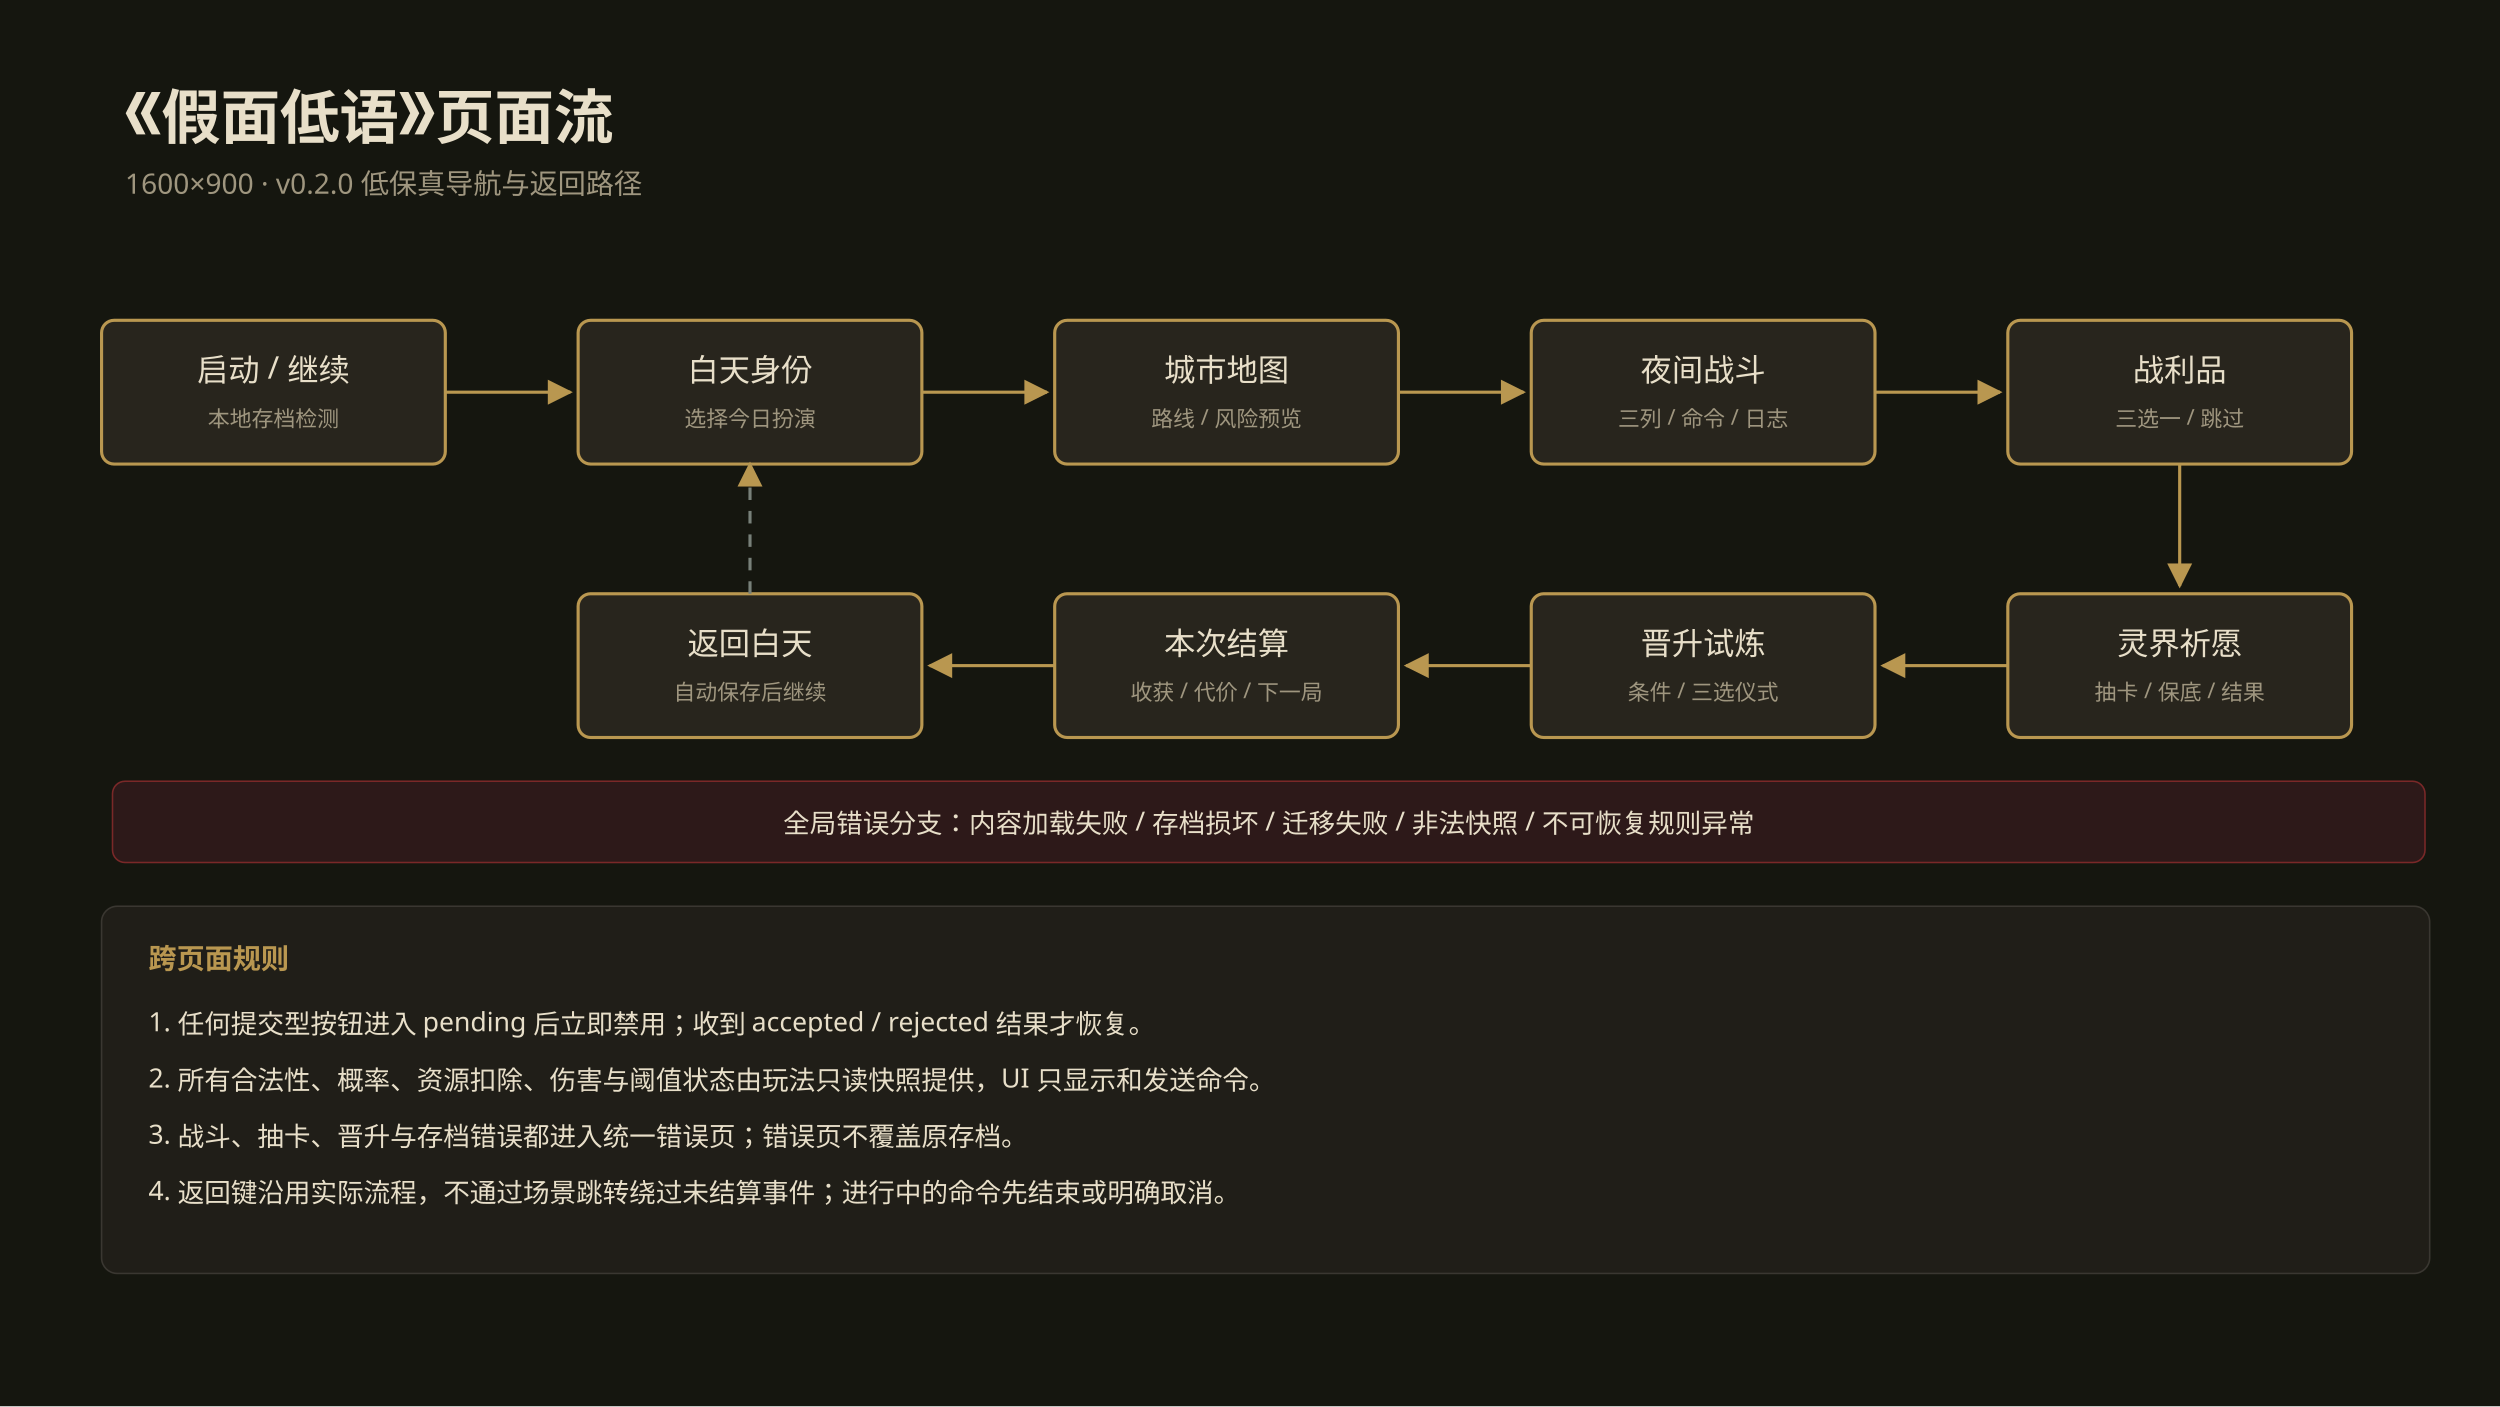
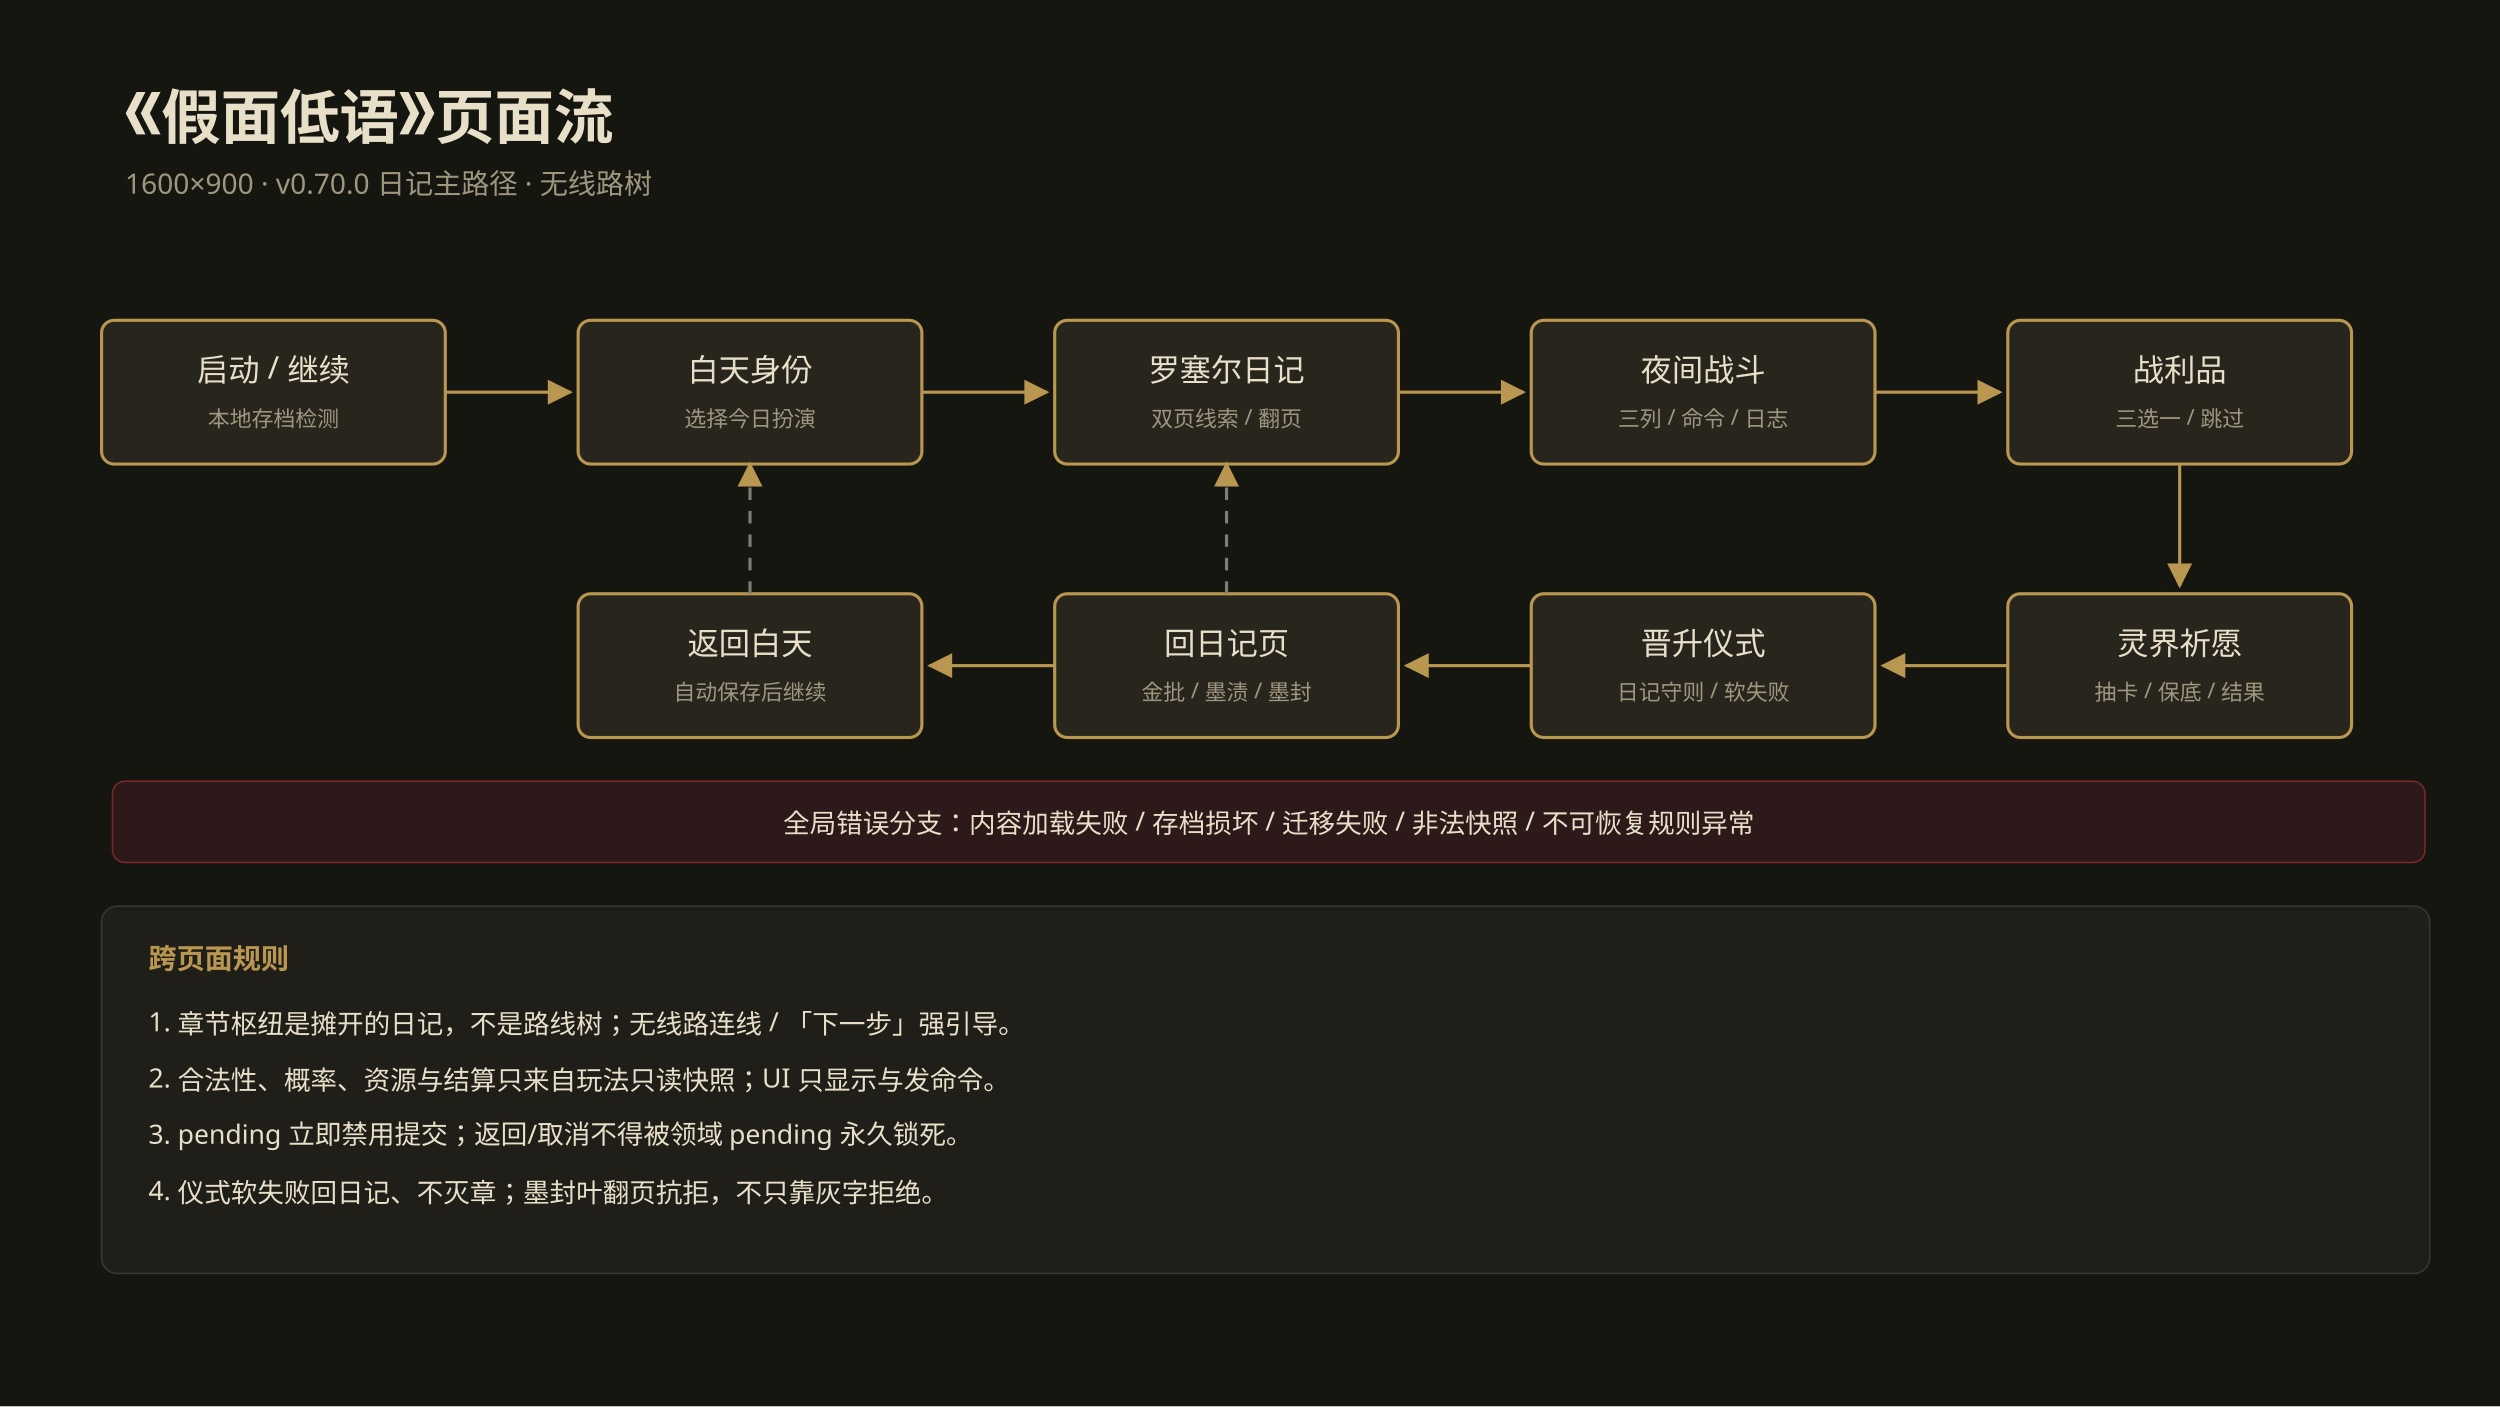
<svg xmlns="http://www.w3.org/2000/svg" width="1600" height="900" viewBox="0 0 1600 900">
  <defs>
    <marker id="arrow" viewBox="0 0 10 10" refX="9" refY="5" markerWidth="8" markerHeight="8" orient="auto-start-reverse">
      <path d="M0,0 L10,5 L0,10 z" fill="#b99750" />
    </marker>
  </defs>
  <rect width="1600" height="900" fill="#15160f" />
  <text x="80" y="86" fill="#e8dfc9" font-family="Microsoft YaHei, sans-serif" font-size="38" font-weight="700">《假面低语》页面流</text>
-   <text x="80" y="124" fill="#9f967f" font-family="Microsoft YaHei, sans-serif" font-size="18">1600×900 · v0.2.0 低保真导航与返回路径</text>
+   <text x="80" y="124" fill="#9f967f" font-family="Microsoft YaHei, sans-serif" font-size="18">1600×900 · v0.70.0 日记主路径 · 无线路树</text>
  <g font-family="Microsoft YaHei, sans-serif" text-anchor="middle">
    <g>
      <rect x="65" y="205" width="220" height="92" rx="8" fill="#28251d" stroke="#b99750" stroke-width="2" />
      <text x="175" y="244" fill="#e8dfc9" font-size="20">启动 / 继续</text>
      <text x="175" y="273" fill="#9f967f" font-size="14">本地存档检测</text>
    </g>
    <line x1="285" y1="251" x2="365" y2="251" stroke="#b99750" stroke-width="2" marker-end="url(#arrow)" />
    <g>
      <rect x="370" y="205" width="220" height="92" rx="8" fill="#28251d" stroke="#b99750" stroke-width="2" />
      <text x="480" y="244" fill="#e8dfc9" font-size="20">白天身份</text>
      <text x="480" y="273" fill="#9f967f" font-size="14">选择今日扮演</text>
    </g>
    <line x1="590" y1="251" x2="670" y2="251" stroke="#b99750" stroke-width="2" marker-end="url(#arrow)" />
    <g>
      <rect x="675" y="205" width="220" height="92" rx="8" fill="#28251d" stroke="#b99750" stroke-width="2" />
-       <text x="785" y="244" fill="#e8dfc9" font-size="20">城市地图</text>
-       <text x="785" y="273" fill="#9f967f" font-size="14">路线 / 风险预览</text>
+       <text x="785" y="244" fill="#e8dfc9" font-size="20">罗塞尔日记</text>
+       <text x="785" y="273" fill="#9f967f" font-size="14">双页线索 / 翻页</text>
    </g>
    <line x1="895" y1="251" x2="975" y2="251" stroke="#b99750" stroke-width="2" marker-end="url(#arrow)" />
    <g>
      <rect x="980" y="205" width="220" height="92" rx="8" fill="#28251d" stroke="#b99750" stroke-width="2" />
      <text x="1090" y="244" fill="#e8dfc9" font-size="20">夜间战斗</text>
      <text x="1090" y="273" fill="#9f967f" font-size="14">三列 / 命令 / 日志</text>
    </g>
    <line x1="1200" y1="251" x2="1280" y2="251" stroke="#b99750" stroke-width="2" marker-end="url(#arrow)" />
    <g>
      <rect x="1285" y="205" width="220" height="92" rx="8" fill="#28251d" stroke="#b99750" stroke-width="2" />
      <text x="1395" y="244" fill="#e8dfc9" font-size="20">战利品</text>
      <text x="1395" y="273" fill="#9f967f" font-size="14">三选一 / 跳过</text>
    </g>
  </g>
  <g font-family="Microsoft YaHei, sans-serif" text-anchor="middle">
    <line x1="1395" y1="297" x2="1395" y2="375" stroke="#b99750" stroke-width="2" marker-end="url(#arrow)" />
    <g>
      <rect x="1285" y="380" width="220" height="92" rx="8" fill="#28251d" stroke="#b99750" stroke-width="2" />
      <text x="1395" y="419" fill="#e8dfc9" font-size="20">灵界祈愿</text>
      <text x="1395" y="448" fill="#9f967f" font-size="14">抽卡 / 保底 / 结果</text>
    </g>
    <line x1="1285" y1="426" x2="1205" y2="426" stroke="#b99750" stroke-width="2" marker-end="url(#arrow)" />
    <g>
      <rect x="980" y="380" width="220" height="92" rx="8" fill="#28251d" stroke="#b99750" stroke-width="2" />
-       <text x="1090" y="419" fill="#e8dfc9" font-size="20">晋升试炼</text>
-       <text x="1090" y="448" fill="#9f967f" font-size="14">条件 / 三选仪式</text>
+       <text x="1090" y="419" fill="#e8dfc9" font-size="20">晋升仪式</text>
+       <text x="1090" y="448" fill="#9f967f" font-size="14">日记守则 / 软失败</text>
    </g>
    <line x1="980" y1="426" x2="900" y2="426" stroke="#b99750" stroke-width="2" marker-end="url(#arrow)" />
    <g>
      <rect x="675" y="380" width="220" height="92" rx="8" fill="#28251d" stroke="#b99750" stroke-width="2" />
-       <text x="785" y="419" fill="#e8dfc9" font-size="20">本次结算</text>
-       <text x="785" y="448" fill="#9f967f" font-size="14">收获 / 代价 / 下一局</text>
+       <text x="785" y="419" fill="#e8dfc9" font-size="20">回日记页</text>
+       <text x="785" y="448" fill="#9f967f" font-size="14">金批 / 墨渍 / 墨封</text>
    </g>
    <line x1="675" y1="426" x2="595" y2="426" stroke="#b99750" stroke-width="2" marker-end="url(#arrow)" />
    <g>
      <rect x="370" y="380" width="220" height="92" rx="8" fill="#28251d" stroke="#b99750" stroke-width="2" />
      <text x="480" y="419" fill="#e8dfc9" font-size="20">返回白天</text>
      <text x="480" y="448" fill="#9f967f" font-size="14">自动保存后继续</text>
    </g>
    <path d="M480,380 C480,330 480,315 480,297" fill="none" stroke="#788079" stroke-width="2" stroke-dasharray="8 7" marker-end="url(#arrow)" />
+     <path d="M785,380 C785,330 785,300 785,297" fill="none" stroke="#788079" stroke-width="2" stroke-dasharray="8 7" marker-end="url(#arrow)" />
  </g>
  <g font-family="Microsoft YaHei, sans-serif">
    <rect x="65" y="580" width="1490" height="235" rx="10" fill="#201e18" stroke="#3a3731" />
    <text x="95" y="620" fill="#b99750" font-size="18" font-weight="700">跨页面规则</text>
-     <text x="95" y="660" fill="#e8dfc9" font-size="17">1. 任何提交型按钮进入 pending 后立即禁用；收到 accepted / rejected 结果才恢复。</text>
-     <text x="95" y="696" fill="#e8dfc9" font-size="17">2. 所有合法性、概率、资源扣除、伤害与阈值状态由玩法只读快照提供，UI 只显示和发送命令。</text>
-     <text x="95" y="732" fill="#e8dfc9" font-size="17">3. 战斗、抽卡、晋升与存档错误都进入统一错误页；错误页不覆盖原存档。</text>
-     <text x="95" y="768" fill="#e8dfc9" font-size="17">4. 返回键沿用实际流程，不通过场景跳转绕过未结算事件；进行中的命令先结束或明确取消。</text>
+     <text x="95" y="660" fill="#e8dfc9" font-size="17">1. 章节枢纽是摊开的日记，不是路线树；无线路连线 / 「下一步」强引导。</text>
+     <text x="95" y="696" fill="#e8dfc9" font-size="17">2. 合法性、概率、资源与结算只来自玩法只读快照；UI 只显示与发命令。</text>
+     <text x="95" y="732" fill="#e8dfc9" font-size="17">3. pending 立即禁用提交；返回/取消不得被领域 pending 永久锁死。</text>
+     <text x="95" y="768" fill="#e8dfc9" font-size="17">4. 仪式软失败回日记、不灭章；墨封叶翻页抗拒，不只靠灰字拒绝。</text>
  </g>
  <g font-family="Microsoft YaHei, sans-serif" text-anchor="middle">
    <rect x="72" y="500" width="1480" height="52" rx="8" fill="#2d1919" stroke="#7a2828" />
    <text x="812" y="533" fill="#e8dfc9" font-size="17">全局错误分支：内容加载失败 / 存档损坏 / 迁移失败 / 非法快照 / 不可恢复规则异常</text>
  </g>
</svg>
